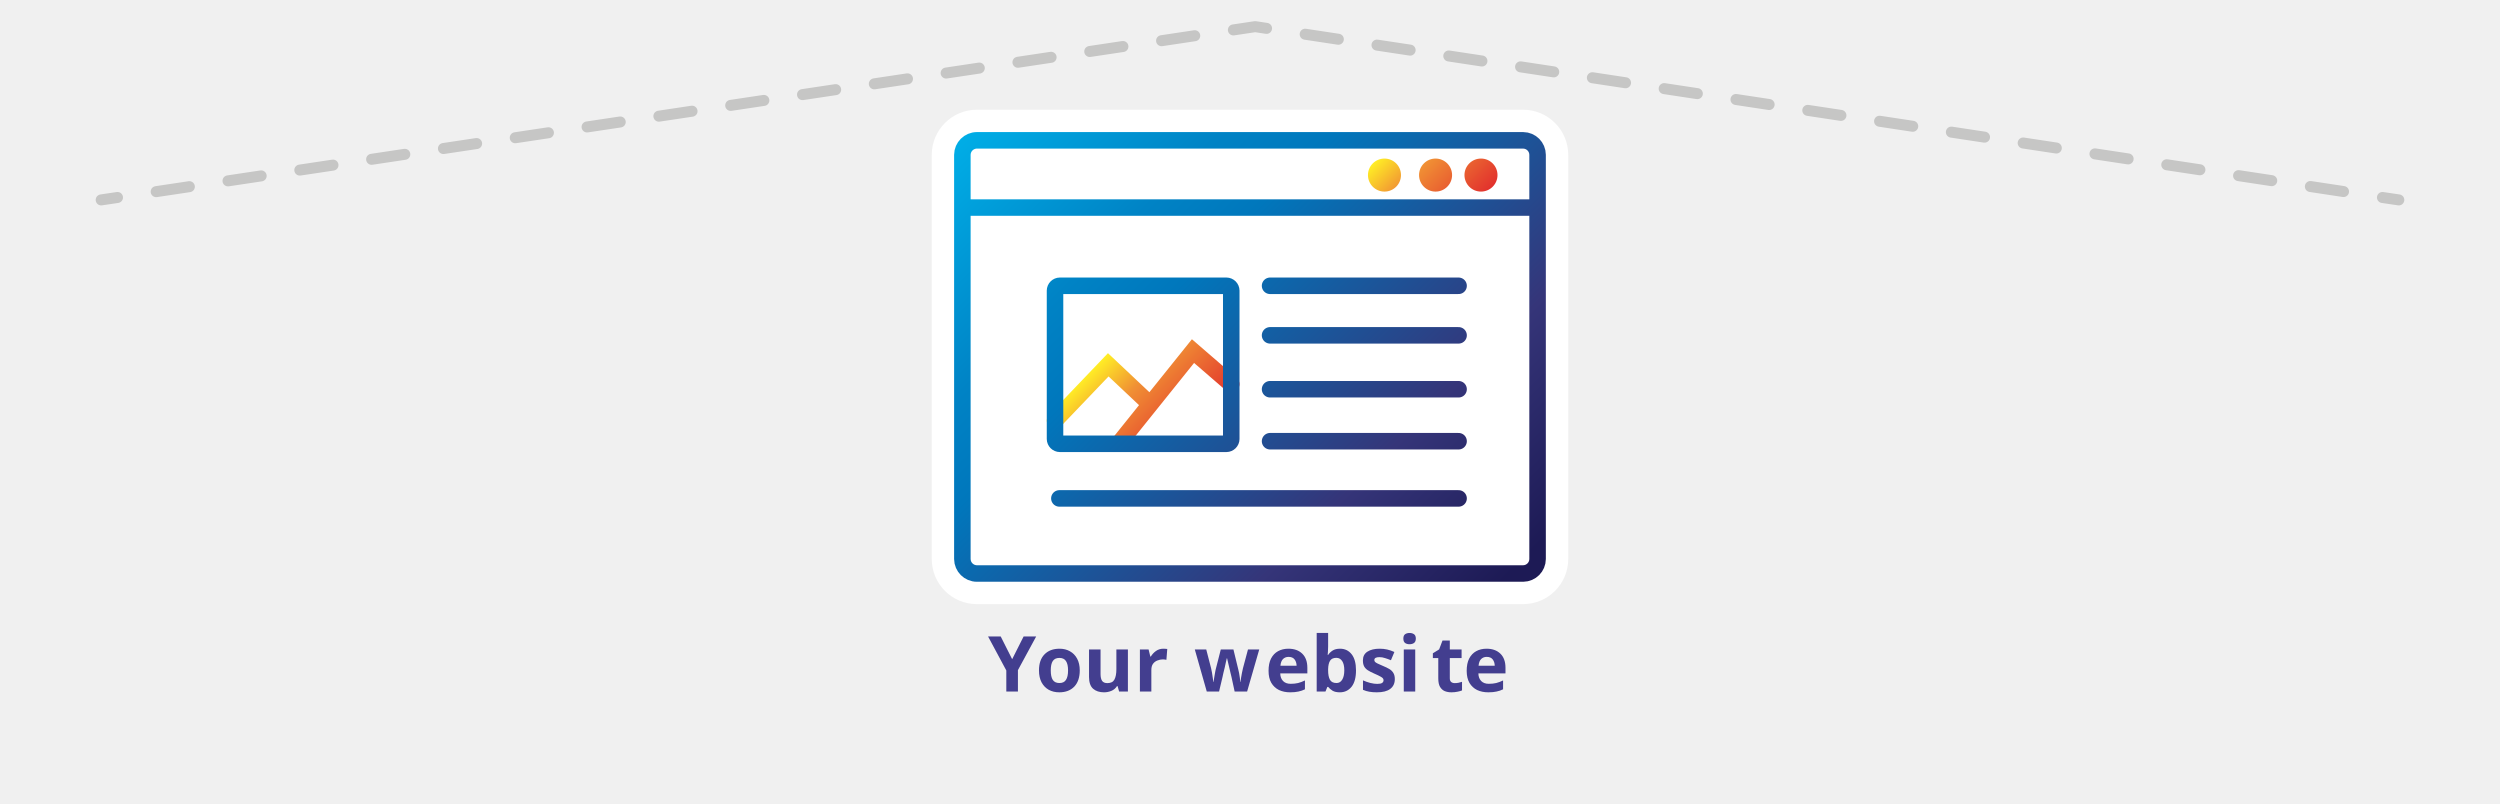
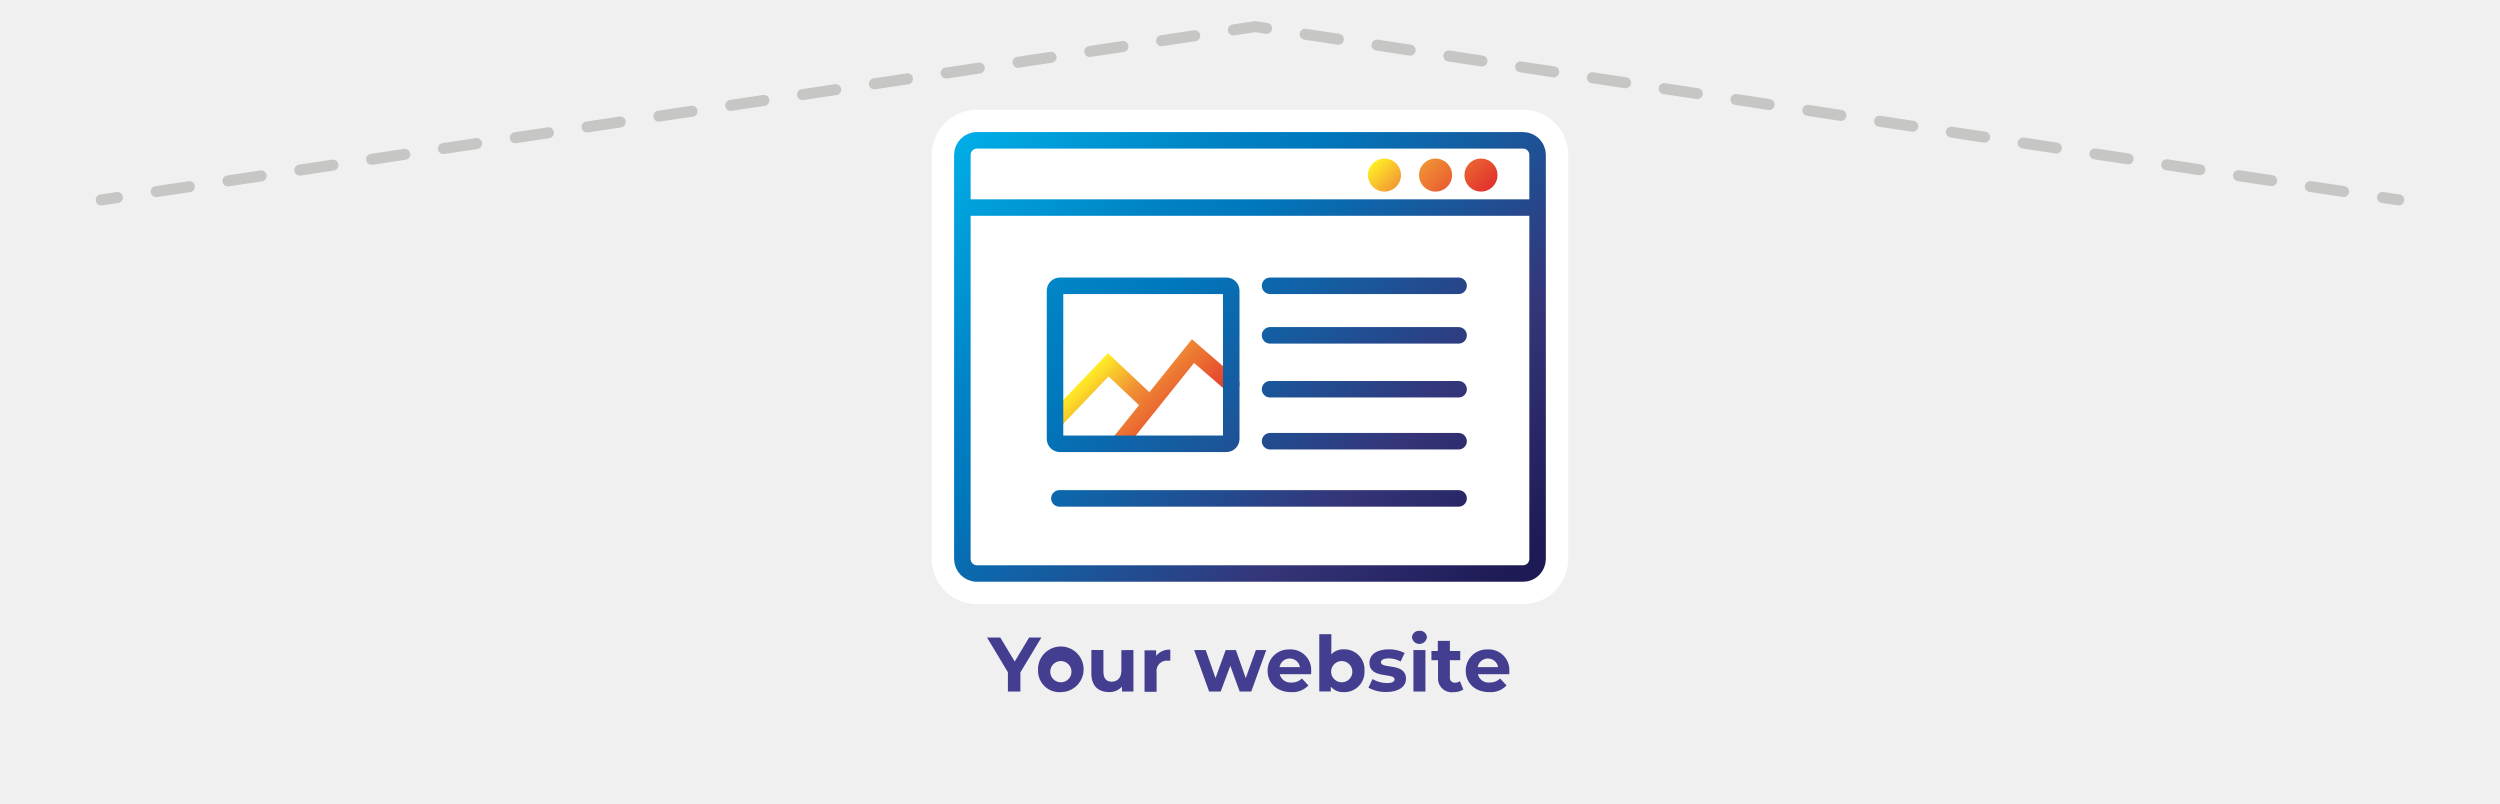
<svg xmlns="http://www.w3.org/2000/svg" xmlns:xlink="http://www.w3.org/1999/xlink" viewBox="0 0 454.09 145.95">
  <defs>
-     <style>.cls-1,.cls-10,.cls-7,.cls-9{fill:none;}.cls-1,.cls-2,.cls-7{stroke:#c6c6c5;stroke-linejoin:round;stroke-width:2px;}.cls-1,.cls-10,.cls-2,.cls-7,.cls-9{stroke-linecap:round;}.cls-2{fill:#b1b1b1;}.cls-3{font-size:14px;fill:#433e8f;font-family:Montserrat-Bold, Montserrat;font-weight:700;}.cls-4{letter-spacing:-0.06em;}.cls-5{letter-spacing:-0.01em;}.cls-6{letter-spacing:-0.02em;}.cls-7{stroke-dasharray:6.09 7.1;}.cls-8{fill:#fff;}.cls-10,.cls-9{stroke-miterlimit:10;stroke-width:3px;}.cls-9{stroke:url(#linear-gradient);}.cls-10{stroke:url(#linear-gradient-2);}.cls-11{fill:url(#New_Gradient_Swatch_3);}</style>
+     <style>.cls-1,.cls-4,.cls-6,.cls-7{fill:none;}.cls-1,.cls-2,.cls-4{stroke:#c6c6c5;stroke-linejoin:round;stroke-width:2px;}.cls-1,.cls-2,.cls-4,.cls-6,.cls-7{stroke-linecap:round;}.cls-2{fill:#b1b1b1;}.cls-3{fill:#433e8f;}.cls-4{stroke-dasharray:6.09 7.1;}.cls-5{fill:#fff;}.cls-6,.cls-7{stroke-miterlimit:10;stroke-width:3px;}.cls-6{stroke:url(#linear-gradient);}.cls-7{stroke:url(#linear-gradient-2);}.cls-8{fill:url(#New_Gradient_Swatch_3);}</style>
    <linearGradient id="linear-gradient" x1="199.97" y1="65.42" x2="215.04" y2="80.49" gradientUnits="userSpaceOnUse">
      <stop offset="0" stop-color="#ffee25" />
      <stop offset="0.37" stop-color="#f08f34" />
      <stop offset="1" stop-color="#e2312d" />
    </linearGradient>
    <linearGradient id="linear-gradient-2" x1="180.97" y1="18.75" x2="273.12" y2="110.91" gradientUnits="userSpaceOnUse">
      <stop offset="0" stop-color="#00ade6" />
      <stop offset="0.06" stop-color="#00a3de" />
      <stop offset="0.25" stop-color="#0083c5" />
      <stop offset="0.36" stop-color="#0077bc" />
      <stop offset="0.73" stop-color="#353579" />
      <stop offset="0.97" stop-color="#1d1a55" />
    </linearGradient>
    <linearGradient id="New_Gradient_Swatch_3" x1="253.72" y1="25.29" x2="266.73" y2="38.3" xlink:href="#linear-gradient" />
  </defs>
  <g id="Orange-3" data-name="Orange">
    <polyline class="cls-1" points="214.89 78.46 227.05 90.61 239.19 78.46" />
    <line class="cls-2" x1="227.27" y1="67.34" x2="227.27" y2="88.88" />
-     <text class="cls-3" transform="translate(179.47 125.61)">
-       <tspan class="cls-4">Y</tspan>
-       <tspan x="8.62" y="0">our </tspan>
-       <tspan class="cls-5" x="37.41" y="0">w</tspan>
-       <tspan x="50.32" y="0">ebsi</tspan>
-       <tspan class="cls-6" x="80.46" y="0">t</tspan>
-       <tspan x="86.31" y="0">e</tspan>
-     </text>
+     <path class="cls-3" d="M185.34,122.13v3.48h-2.27V122.1l-3.79-6.3h2.41l2.62,4.36,2.61-4.36h2.23Z" />
+     <path class="cls-3" d="M188.54,121.84a4.15,4.15,0,1,1,4.15,3.88A3.89,3.89,0,0,1,188.54,121.84Zm6.07,0a1.93,1.93,0,1,0-1.92,2.09A1.91,1.91,0,0,0,194.61,121.84Z" />
+     <path class="cls-3" d="M205.87,118.07v7.54h-2.08v-.9a3,3,0,0,1-2.34,1c-1.89,0-3.22-1.07-3.22-3.39v-4.26h2.19V122c0,1.26.56,1.82,1.52,1.82s1.74-.65,1.74-2v-3.73Z" />
+     <path class="cls-3" d="M212.57,118v2a4.15,4.15,0,0,0-.49,0,1.85,1.85,0,0,0-2,2.1v3.56h-2.19v-7.54H210v1A3.06,3.06,0,0,1,212.57,118Z" />
+     <path class="cls-3" d="M230,118.07l-2.73,7.54h-2.1l-1.7-4.68-1.75,4.68h-2.1l-2.72-7.54H219l1.78,5.1,1.85-5.1h1.85l1.79,5.1,1.84-5.1Z" />
+     <path class="cls-3" d="M238.14,122.46h-5.7a2,2,0,0,0,2.15,1.51,2.54,2.54,0,0,0,1.89-.73l1.17,1.26a3.94,3.94,0,0,1-3.11,1.22c-2.61,0-4.3-1.64-4.3-3.88a3.83,3.83,0,0,1,4-3.88,3.73,3.73,0,0,1,3.92,3.91C238.18,122,238.15,122.27,238.14,122.46Zm-5.73-1.28h3.71a1.88,1.88,0,0,0-3.71,0Z" />
+     <path class="cls-3" d="M247.84,121.84a3.66,3.66,0,0,1-3.75,3.88,2.92,2.92,0,0,1-2.37-1v.87h-2.09v-10.4h2.19v3.66a2.91,2.91,0,0,1,2.27-.91A3.66,3.66,0,0,1,247.84,121.84Zm-2.21,0a1.93,1.93,0,1,0-1.92,2.09A1.91,1.91,0,0,0,245.63,121.84Z" />
+     <path class="cls-3" d="M248.56,124.91l.73-1.57a5.21,5.21,0,0,0,2.62.73c1,0,1.39-.27,1.39-.69,0-1.23-4.56,0-4.56-3,0-1.43,1.29-2.44,3.49-2.44a6.18,6.18,0,0,1,2.9.66l-.73,1.55a4.31,4.31,0,0,0-2.17-.56c-1,0-1.4.31-1.4.7,0,1.29,4.55,0,4.55,3,0,1.4-1.3,2.4-3.55,2.4A6.5,6.5,0,0,1,248.56,124.91Z" />
+     <path class="cls-3" d="M256.46,115.8a1.26,1.26,0,0,1,1.36-1.22,1.23,1.23,0,0,1,1.36,1.18,1.37,1.37,0,0,1-2.72,0Zm.27,2.27h2.18v7.54h-2.18Z" />
+     <path class="cls-3" d="M265.8,125.24a3.15,3.15,0,0,1-1.78.48,2.49,2.49,0,0,1-2.82-2.7v-3.1H260v-1.68h1.16V116.4h2.19v1.84h1.88v1.68h-1.88V123a.88.88,0,0,0,.94,1,1.49,1.49,0,0,0,.88-.28Z" />
+     <path class="cls-3" d="M274.13,122.46h-5.7a2,2,0,0,0,2.16,1.51,2.55,2.55,0,0,0,1.89-.73l1.16,1.26a3.94,3.94,0,0,1-3.11,1.22c-2.6,0-4.3-1.64-4.3-3.88a3.83,3.83,0,0,1,4-3.88,3.73,3.73,0,0,1,3.92,3.91C274.17,122,274.14,122.27,274.13,122.46Zm-5.73-1.28h3.71a1.88,1.88,0,0,0-3.71,0Z" />
    <line class="cls-1" x1="18.38" y1="36.31" x2="21.34" y2="35.87" />
-     <polyline class="cls-7" points="28.37 34.81 227.99 4.84 429.23 35.33" />
+     <polyline class="cls-4" points="28.37 34.81 227.99 4.84 429.23 35.33" />
    <line class="cls-1" x1="432.74" y1="35.87" x2="435.71" y2="36.31" />
-     <rect class="cls-8" x="172.02" y="22.71" width="110.04" height="84.24" rx="5.41" ry="5.41" />
-     <path class="cls-8" d="M276.66,25.49a2.64,2.64,0,0,1,2.62,2.63v73.42a2.64,2.64,0,0,1-2.62,2.63H177.43a2.65,2.65,0,0,1-2.63-2.63V28.12a2.65,2.65,0,0,1,2.63-2.63h99.23m0-5.56H177.43a8.2,8.2,0,0,0-8.19,8.19v73.42a8.19,8.19,0,0,0,8.19,8.19h99.23a8.2,8.2,0,0,0,8.19-8.19V28.12a8.21,8.21,0,0,0-8.19-8.19Z" />
-     <path class="cls-9" d="M208.92,73.44l-7.62-7.18-9.67,10.12m32-6.61-6.94-6L203.55,80.14" />
-     <path class="cls-10" d="M276.66,104.17H177.43a2.65,2.65,0,0,1-2.63-2.63V28.12a2.65,2.65,0,0,1,2.63-2.63h99.23a2.64,2.64,0,0,1,2.62,2.63v73.42A2.64,2.64,0,0,1,276.66,104.17ZM174.8,37.7H279.28M230.69,51.91h34.24m-34.24,9h34.24M230.69,70.7h34.24m-34.24,9.44h34.24M192.42,90.53h72.51m-41.29-10.8V52.79a.89.89,0,0,0-.88-.88H192.51a.89.89,0,0,0-.88.88V79.73a.89.89,0,0,0,.88.88h30.25A.89.89,0,0,0,223.64,79.73Z" />
-     <path class="cls-11" d="M266,31.8a3,3,0,1,1,3,3A3,3,0,0,1,266,31.8Zm-5.25,3a3,3,0,1,0-3-3A3,3,0,0,0,260.74,34.8Zm-9.28,0a3,3,0,1,0-3-3A3,3,0,0,0,251.46,34.8Z" />
+     <rect class="cls-5" x="172.02" y="22.71" width="110.04" height="84.24" rx="5.41" ry="5.41" />
+     <path class="cls-5" d="M276.66,25.49a2.64,2.64,0,0,1,2.62,2.63v73.42a2.64,2.64,0,0,1-2.62,2.63H177.43a2.65,2.65,0,0,1-2.63-2.63V28.12a2.65,2.65,0,0,1,2.63-2.63h99.23m0-5.56H177.43a8.2,8.2,0,0,0-8.19,8.19v73.42a8.19,8.19,0,0,0,8.19,8.19h99.23a8.2,8.2,0,0,0,8.19-8.19V28.12a8.21,8.21,0,0,0-8.19-8.19Z" />
+     <path class="cls-6" d="M208.92,73.44l-7.62-7.18-9.67,10.12m32-6.61-6.94-6L203.55,80.14" />
+     <path class="cls-7" d="M276.66,104.17H177.43a2.65,2.65,0,0,1-2.63-2.63V28.12a2.65,2.65,0,0,1,2.63-2.63h99.23a2.64,2.64,0,0,1,2.62,2.63v73.42A2.64,2.64,0,0,1,276.66,104.17ZM174.8,37.7H279.28M230.69,51.91h34.24m-34.24,9h34.24M230.69,70.7h34.24m-34.24,9.44h34.24M192.42,90.53h72.51m-41.29-10.8V52.79a.89.89,0,0,0-.88-.88H192.51a.89.89,0,0,0-.88.88V79.73a.89.89,0,0,0,.88.88h30.25A.89.89,0,0,0,223.64,79.73Z" />
+     <path class="cls-8" d="M266,31.8a3,3,0,1,1,3,3A3,3,0,0,1,266,31.8Zm-5.25,3a3,3,0,1,0-3-3A3,3,0,0,0,260.74,34.8Zm-9.28,0a3,3,0,1,0-3-3A3,3,0,0,0,251.46,34.8Z" />
  </g>
</svg>
